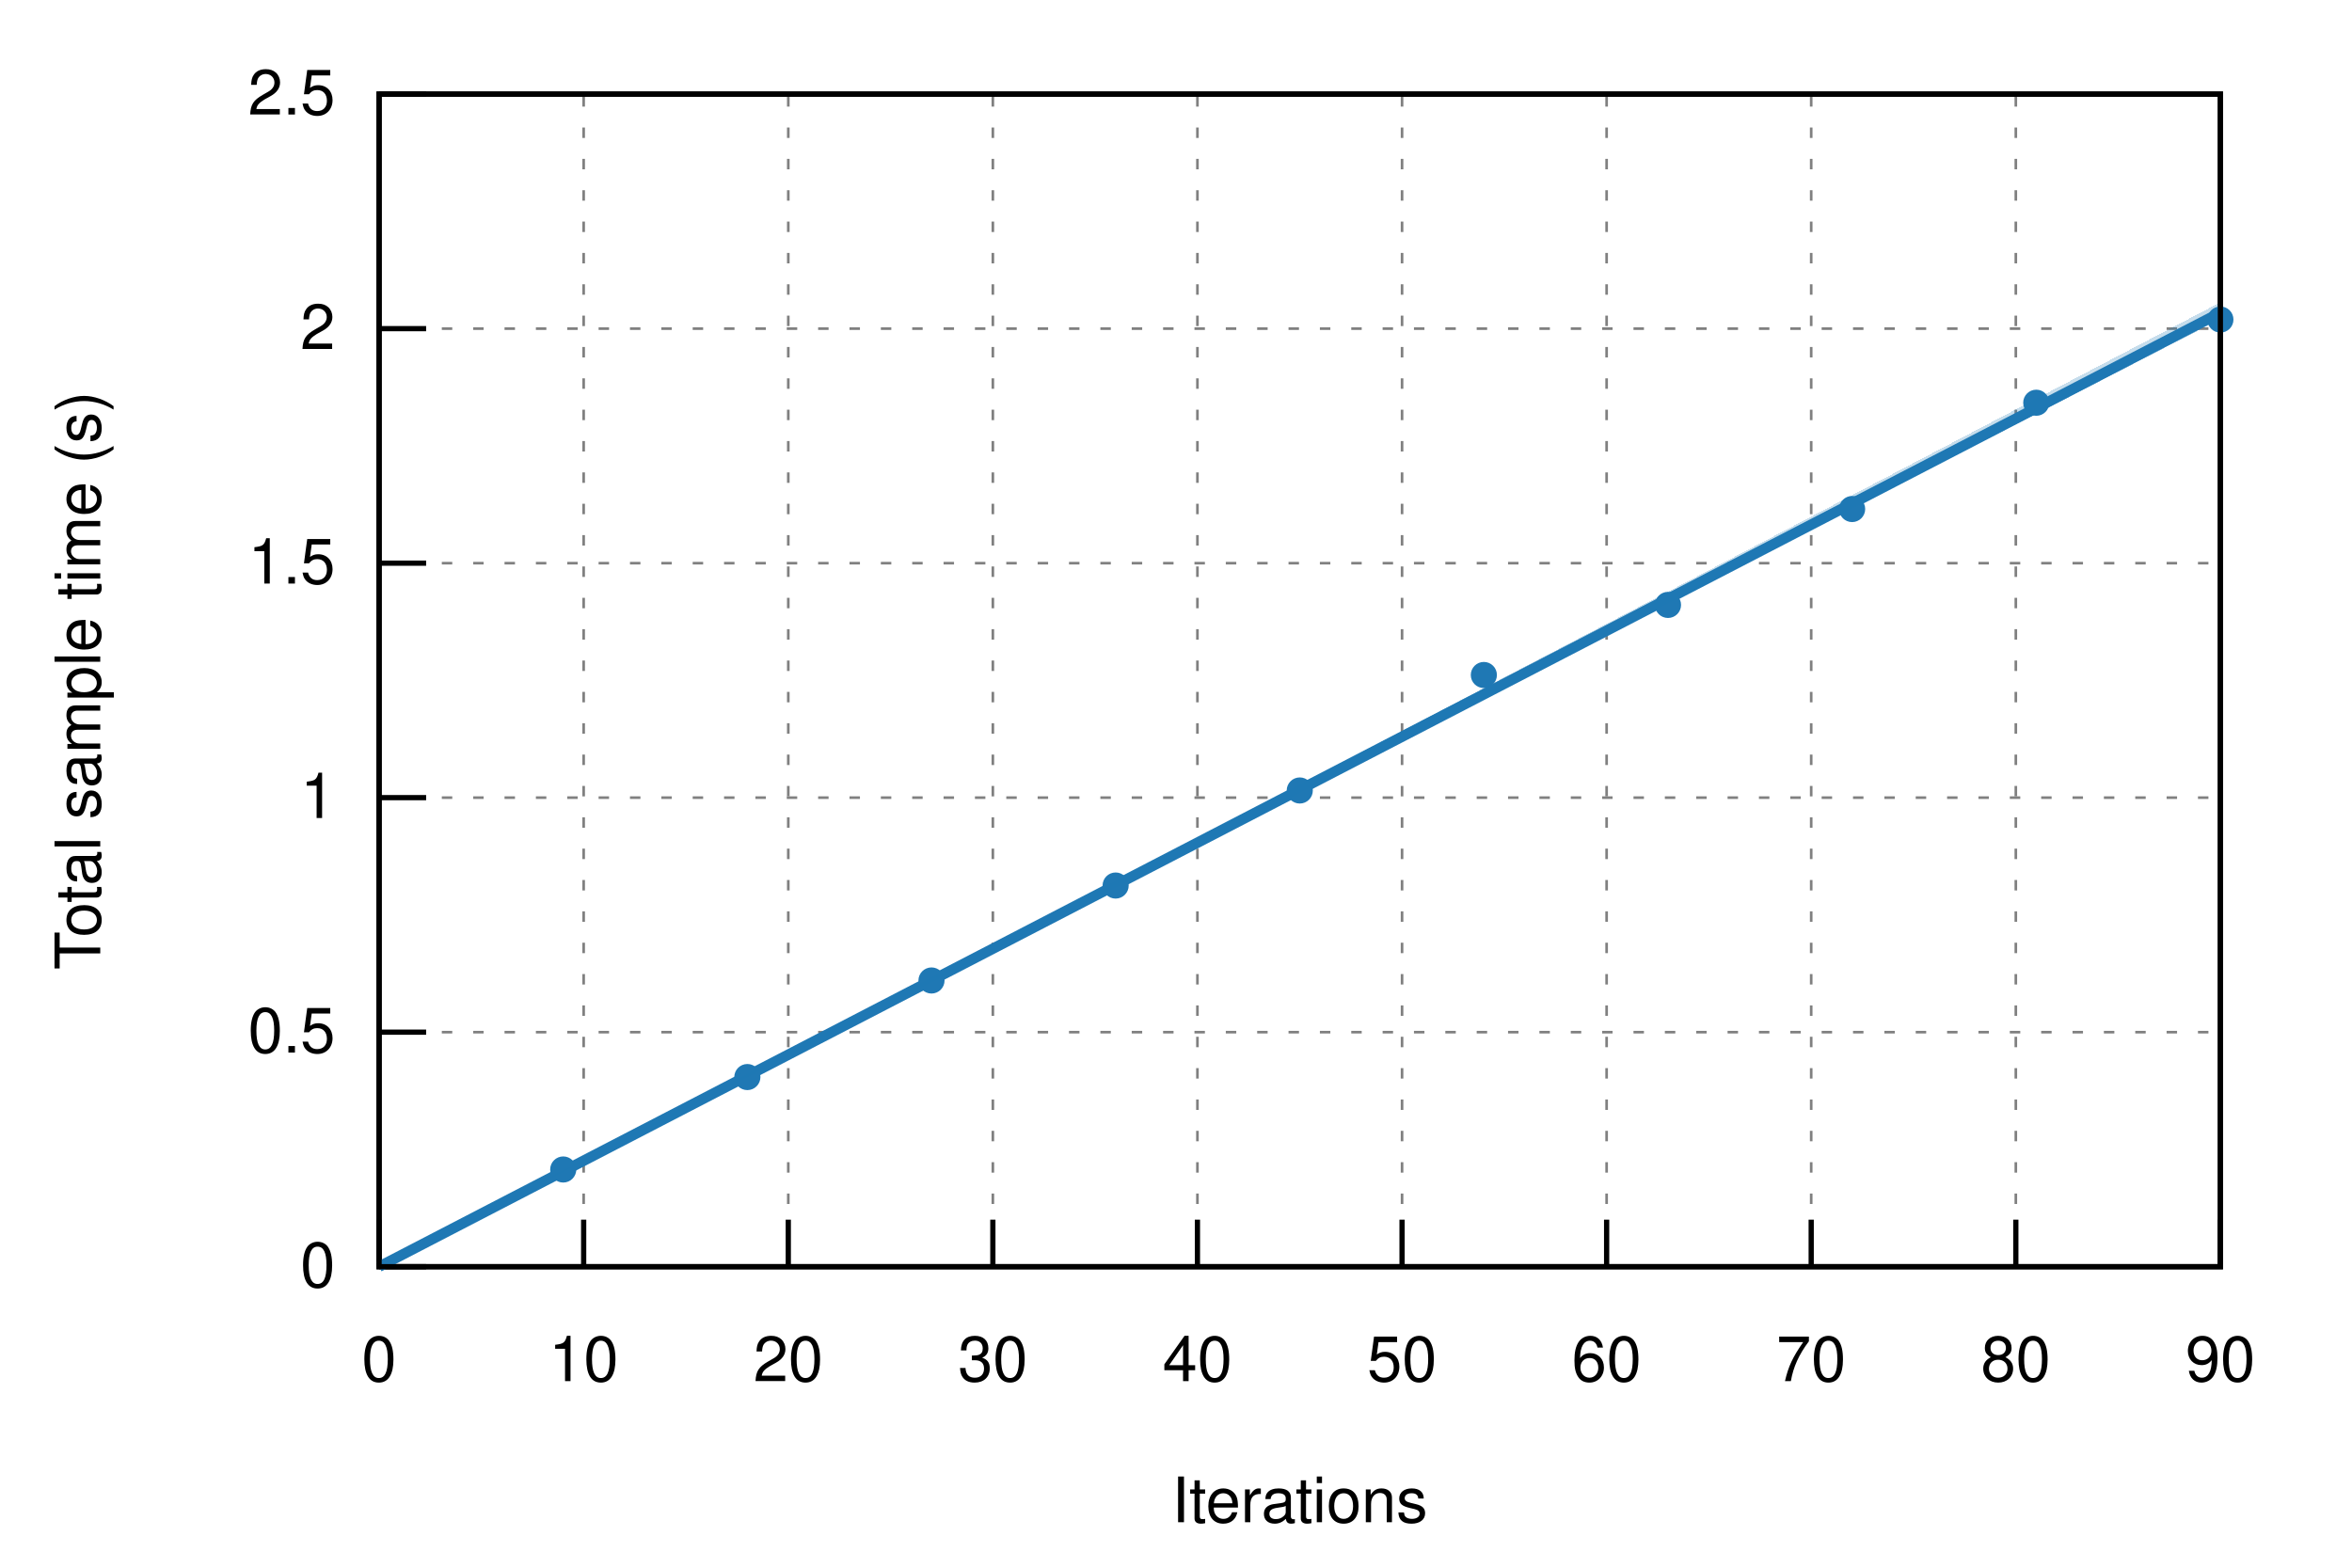
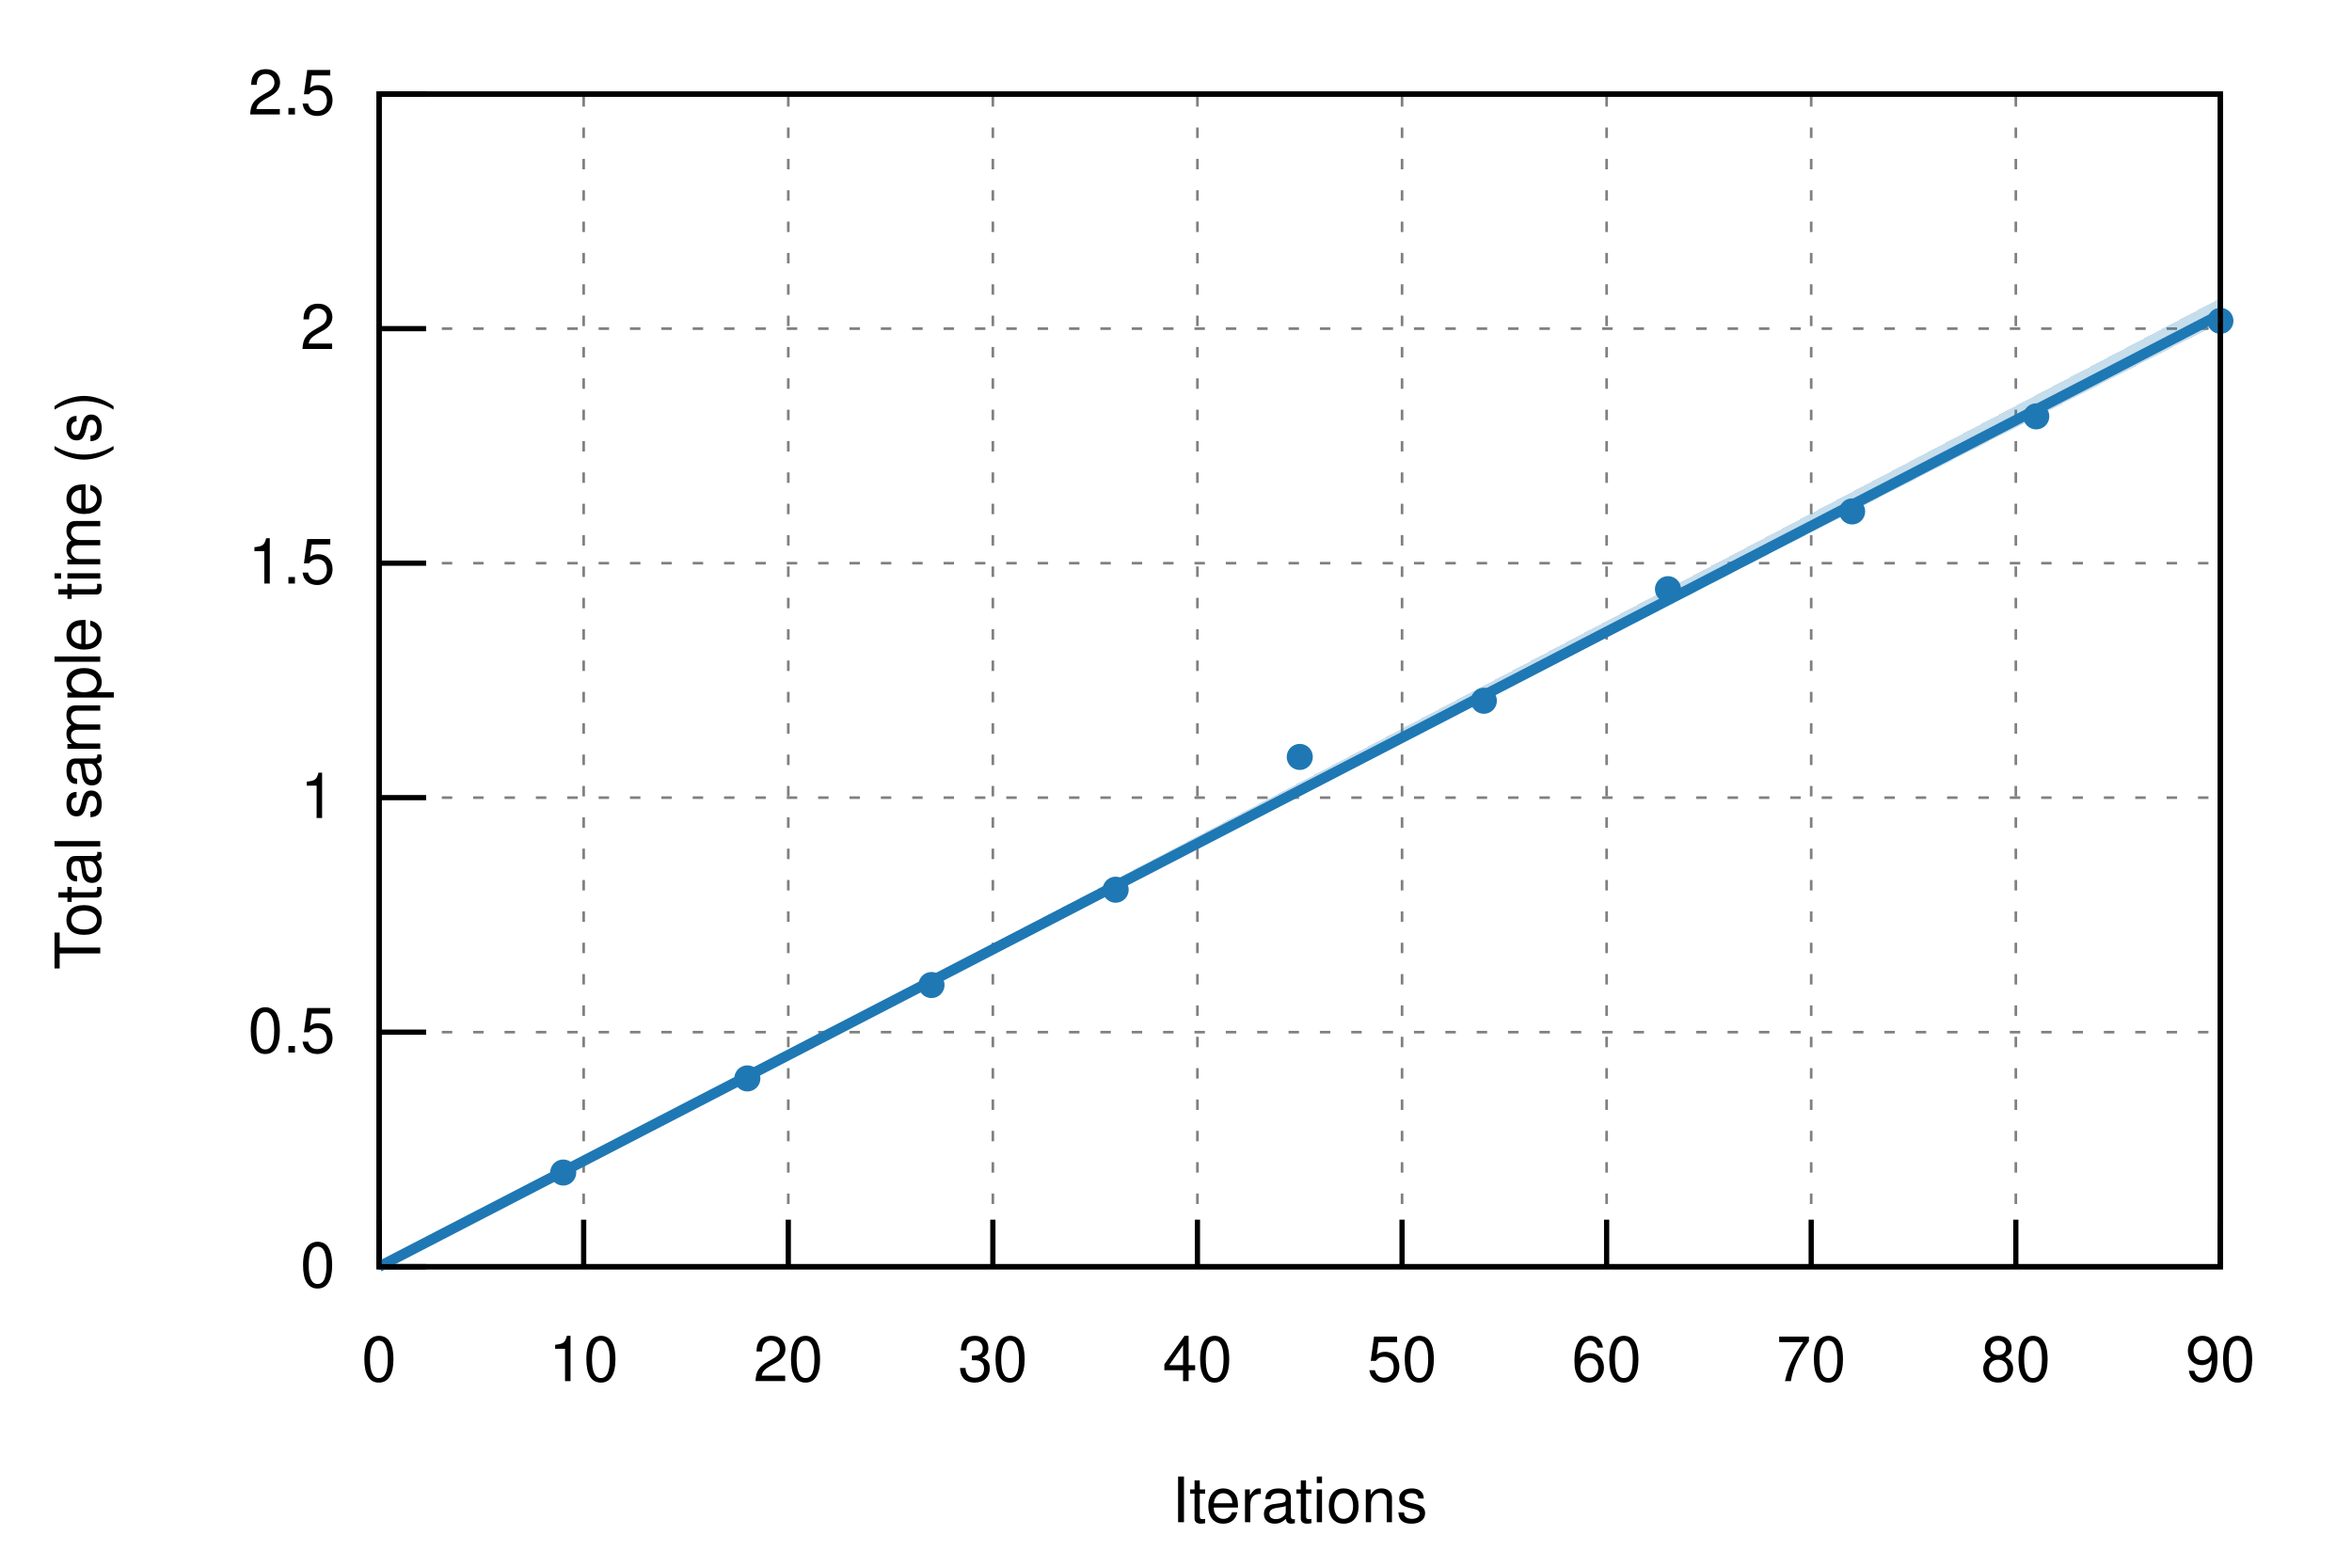
<svg xmlns="http://www.w3.org/2000/svg" xmlns:xlink="http://www.w3.org/1999/xlink" viewBox="0 0 450 300">
  <g id="gnuplot_canvas">
    <rect x="0" y="0" width="450" height="300" fill="none" />
    <defs>
      <circle id="gpDot" r="0.5" stroke-width="0.5" stroke="currentColor" />
      <path id="gpPt0" stroke-width="0.222" stroke="currentColor" d="M-1,0 h2 M0,-1 v2" />
      <path id="gpPt1" stroke-width="0.222" stroke="currentColor" d="M-1,-1 L1,1 M1,-1 L-1,1" />
      <path id="gpPt2" stroke-width="0.222" stroke="currentColor" d="M-1,0 L1,0 M0,-1 L0,1 M-1,-1 L1,1 M-1,1 L1,-1" />
      <rect id="gpPt3" stroke-width="0.222" stroke="currentColor" x="-1" y="-1" width="2" height="2" />
      <rect id="gpPt4" stroke-width="0.222" stroke="currentColor" fill="currentColor" x="-1" y="-1" width="2" height="2" />
      <circle id="gpPt5" stroke-width="0.222" stroke="currentColor" cx="0" cy="0" r="1" />
      <use xlink:href="#gpPt5" id="gpPt6" fill="currentColor" stroke="none" />
      <path id="gpPt7" stroke-width="0.222" stroke="currentColor" d="M0,-1.33 L-1.33,0.67 L1.33,0.67 z" />
      <use xlink:href="#gpPt7" id="gpPt8" fill="currentColor" stroke="none" />
      <use xlink:href="#gpPt7" id="gpPt9" stroke="currentColor" transform="rotate(180)" />
      <use xlink:href="#gpPt9" id="gpPt10" fill="currentColor" stroke="none" />
      <use xlink:href="#gpPt3" id="gpPt11" stroke="currentColor" transform="rotate(45)" />
      <use xlink:href="#gpPt11" id="gpPt12" fill="currentColor" stroke="none" />
      <path id="gpPt13" stroke-width="0.222" stroke="currentColor" d="M0,1.330 L1.265,0.411 L0.782,-1.067 L-0.782,-1.076 L-1.265,0.411 z" />
      <use xlink:href="#gpPt13" id="gpPt14" fill="currentColor" stroke="none" />
      <filter id="textbox" filterUnits="objectBoundingBox" x="0" y="0" height="1" width="1">
        <feFlood flood-color="white" flood-opacity="1" result="bgnd" />
        <feComposite in="SourceGraphic" in2="bgnd" operator="atop" />
      </filter>
      <filter id="greybox" filterUnits="objectBoundingBox" x="0" y="0" height="1" width="1">
        <feFlood flood-color="lightgrey" flood-opacity="1" result="grey" />
        <feComposite in="SourceGraphic" in2="grey" operator="atop" />
      </filter>
    </defs>
    <g fill="none" color="white" stroke="currentColor" stroke-width="1.00" stroke-linecap="butt" stroke-linejoin="miter">
</g>
    <g fill="none" color="black" stroke="currentColor" stroke-width="1.00" stroke-linecap="butt" stroke-linejoin="miter">
</g>
    <g fill="none" color="black" stroke="black" stroke-width="0.50" stroke-linecap="butt" stroke-linejoin="miter">
</g>
    <g fill="none" color="gray" stroke="currentColor" stroke-width="0.50" stroke-linecap="butt" stroke-linejoin="miter">
      <path stroke="gray" stroke-dasharray="2,4" class="gridline" d="M72.53,242.40 L424.82,242.40  " />
    </g>
    <g fill="none" color="gray" stroke="gray" stroke-width="1.00" stroke-linecap="butt" stroke-linejoin="miter">
</g>
    <g fill="none" color="black" stroke="currentColor" stroke-width="1.00" stroke-linecap="butt" stroke-linejoin="miter">
      <path stroke="black" d="M72.53,242.40 L81.53,242.40  " />
      <g transform="translate(64.14,246.30)" stroke="none" fill="black" font-family="Helvetica" font-size="12.00" text-anchor="end">
        <text>
          <tspan font-family="Helvetica"> 0</tspan>
        </text>
      </g>
    </g>
    <g fill="none" color="black" stroke="currentColor" stroke-width="1.00" stroke-linecap="butt" stroke-linejoin="miter">
</g>
    <g fill="none" color="black" stroke="black" stroke-width="0.50" stroke-linecap="butt" stroke-linejoin="miter">
</g>
    <g fill="none" color="gray" stroke="currentColor" stroke-width="0.50" stroke-linecap="butt" stroke-linejoin="miter">
      <path stroke="gray" stroke-dasharray="2,4" class="gridline" d="M72.53,197.52 L424.82,197.52  " />
    </g>
    <g fill="none" color="gray" stroke="gray" stroke-width="1.00" stroke-linecap="butt" stroke-linejoin="miter">
</g>
    <g fill="none" color="black" stroke="currentColor" stroke-width="1.00" stroke-linecap="butt" stroke-linejoin="miter">
      <path stroke="black" d="M72.53,197.52 L81.53,197.52  " />
      <g transform="translate(64.14,201.42)" stroke="none" fill="black" font-family="Helvetica" font-size="12.00" text-anchor="end">
        <text>
          <tspan font-family="Helvetica"> 0.5</tspan>
        </text>
      </g>
    </g>
    <g fill="none" color="black" stroke="currentColor" stroke-width="1.00" stroke-linecap="butt" stroke-linejoin="miter">
</g>
    <g fill="none" color="black" stroke="black" stroke-width="0.50" stroke-linecap="butt" stroke-linejoin="miter">
</g>
    <g fill="none" color="gray" stroke="currentColor" stroke-width="0.50" stroke-linecap="butt" stroke-linejoin="miter">
      <path stroke="gray" stroke-dasharray="2,4" class="gridline" d="M72.53,152.64 L424.82,152.64  " />
    </g>
    <g fill="none" color="gray" stroke="gray" stroke-width="1.00" stroke-linecap="butt" stroke-linejoin="miter">
</g>
    <g fill="none" color="black" stroke="currentColor" stroke-width="1.00" stroke-linecap="butt" stroke-linejoin="miter">
      <path stroke="black" d="M72.53,152.64 L81.53,152.64  " />
      <g transform="translate(64.14,156.54)" stroke="none" fill="black" font-family="Helvetica" font-size="12.00" text-anchor="end">
        <text>
          <tspan font-family="Helvetica"> 1</tspan>
        </text>
      </g>
    </g>
    <g fill="none" color="black" stroke="currentColor" stroke-width="1.00" stroke-linecap="butt" stroke-linejoin="miter">
</g>
    <g fill="none" color="black" stroke="black" stroke-width="0.50" stroke-linecap="butt" stroke-linejoin="miter">
</g>
    <g fill="none" color="gray" stroke="currentColor" stroke-width="0.50" stroke-linecap="butt" stroke-linejoin="miter">
      <path stroke="gray" stroke-dasharray="2,4" class="gridline" d="M72.53,107.77 L424.82,107.77  " />
    </g>
    <g fill="none" color="gray" stroke="gray" stroke-width="1.00" stroke-linecap="butt" stroke-linejoin="miter">
</g>
    <g fill="none" color="black" stroke="currentColor" stroke-width="1.00" stroke-linecap="butt" stroke-linejoin="miter">
      <path stroke="black" d="M72.53,107.77 L81.53,107.77  " />
      <g transform="translate(64.14,111.67)" stroke="none" fill="black" font-family="Helvetica" font-size="12.00" text-anchor="end">
        <text>
          <tspan font-family="Helvetica"> 1.5</tspan>
        </text>
      </g>
    </g>
    <g fill="none" color="black" stroke="currentColor" stroke-width="1.00" stroke-linecap="butt" stroke-linejoin="miter">
</g>
    <g fill="none" color="black" stroke="black" stroke-width="0.50" stroke-linecap="butt" stroke-linejoin="miter">
</g>
    <g fill="none" color="gray" stroke="currentColor" stroke-width="0.50" stroke-linecap="butt" stroke-linejoin="miter">
      <path stroke="gray" stroke-dasharray="2,4" class="gridline" d="M72.53,62.89 L424.82,62.89  " />
    </g>
    <g fill="none" color="gray" stroke="gray" stroke-width="1.00" stroke-linecap="butt" stroke-linejoin="miter">
</g>
    <g fill="none" color="black" stroke="currentColor" stroke-width="1.00" stroke-linecap="butt" stroke-linejoin="miter">
      <path stroke="black" d="M72.53,62.89 L81.53,62.89  " />
      <g transform="translate(64.14,66.79)" stroke="none" fill="black" font-family="Helvetica" font-size="12.00" text-anchor="end">
        <text>
          <tspan font-family="Helvetica"> 2</tspan>
        </text>
      </g>
    </g>
    <g fill="none" color="black" stroke="currentColor" stroke-width="1.00" stroke-linecap="butt" stroke-linejoin="miter">
</g>
    <g fill="none" color="black" stroke="black" stroke-width="0.50" stroke-linecap="butt" stroke-linejoin="miter">
</g>
    <g fill="none" color="gray" stroke="currentColor" stroke-width="0.50" stroke-linecap="butt" stroke-linejoin="miter">
      <path stroke="gray" stroke-dasharray="2,4" class="gridline" d="M72.53,18.01 L424.82,18.01  " />
    </g>
    <g fill="none" color="gray" stroke="gray" stroke-width="1.00" stroke-linecap="butt" stroke-linejoin="miter">
</g>
    <g fill="none" color="black" stroke="currentColor" stroke-width="1.00" stroke-linecap="butt" stroke-linejoin="miter">
      <path stroke="black" d="M72.53,18.01 L81.53,18.01  " />
      <g transform="translate(64.14,21.91)" stroke="none" fill="black" font-family="Helvetica" font-size="12.00" text-anchor="end">
        <text>
          <tspan font-family="Helvetica"> 2.5</tspan>
        </text>
      </g>
    </g>
    <g fill="none" color="black" stroke="currentColor" stroke-width="1.00" stroke-linecap="butt" stroke-linejoin="miter">
</g>
    <g fill="none" color="black" stroke="black" stroke-width="0.50" stroke-linecap="butt" stroke-linejoin="miter">
</g>
    <g fill="none" color="gray" stroke="currentColor" stroke-width="0.50" stroke-linecap="butt" stroke-linejoin="miter">
      <path stroke="gray" stroke-dasharray="2,4" class="gridline" d="M72.53,242.40 L72.53,18.01  " />
    </g>
    <g fill="none" color="gray" stroke="gray" stroke-width="1.00" stroke-linecap="butt" stroke-linejoin="miter">
</g>
    <g fill="none" color="black" stroke="currentColor" stroke-width="1.00" stroke-linecap="butt" stroke-linejoin="miter">
      <path stroke="black" d="M72.53,242.40 L72.53,233.40  " />
      <g transform="translate(72.53,264.30)" stroke="none" fill="black" font-family="Helvetica" font-size="12.00" text-anchor="middle">
        <text>
          <tspan font-family="Helvetica"> 0</tspan>
        </text>
      </g>
    </g>
    <g fill="none" color="black" stroke="currentColor" stroke-width="1.00" stroke-linecap="butt" stroke-linejoin="miter">
</g>
    <g fill="none" color="black" stroke="black" stroke-width="0.50" stroke-linecap="butt" stroke-linejoin="miter">
</g>
    <g fill="none" color="gray" stroke="currentColor" stroke-width="0.50" stroke-linecap="butt" stroke-linejoin="miter">
      <path stroke="gray" stroke-dasharray="2,4" class="gridline" d="M111.67,242.40 L111.67,18.01  " />
    </g>
    <g fill="none" color="gray" stroke="gray" stroke-width="1.00" stroke-linecap="butt" stroke-linejoin="miter">
</g>
    <g fill="none" color="black" stroke="currentColor" stroke-width="1.00" stroke-linecap="butt" stroke-linejoin="miter">
      <path stroke="black" d="M111.67,242.40 L111.67,233.40  " />
      <g transform="translate(111.67,264.30)" stroke="none" fill="black" font-family="Helvetica" font-size="12.00" text-anchor="middle">
        <text>
          <tspan font-family="Helvetica"> 10</tspan>
        </text>
      </g>
    </g>
    <g fill="none" color="black" stroke="currentColor" stroke-width="1.00" stroke-linecap="butt" stroke-linejoin="miter">
</g>
    <g fill="none" color="black" stroke="black" stroke-width="0.50" stroke-linecap="butt" stroke-linejoin="miter">
</g>
    <g fill="none" color="gray" stroke="currentColor" stroke-width="0.50" stroke-linecap="butt" stroke-linejoin="miter">
      <path stroke="gray" stroke-dasharray="2,4" class="gridline" d="M150.82,242.40 L150.82,18.01  " />
    </g>
    <g fill="none" color="gray" stroke="gray" stroke-width="1.00" stroke-linecap="butt" stroke-linejoin="miter">
</g>
    <g fill="none" color="black" stroke="currentColor" stroke-width="1.00" stroke-linecap="butt" stroke-linejoin="miter">
      <path stroke="black" d="M150.82,242.40 L150.82,233.40  " />
      <g transform="translate(150.82,264.30)" stroke="none" fill="black" font-family="Helvetica" font-size="12.00" text-anchor="middle">
        <text>
          <tspan font-family="Helvetica"> 20</tspan>
        </text>
      </g>
    </g>
    <g fill="none" color="black" stroke="currentColor" stroke-width="1.00" stroke-linecap="butt" stroke-linejoin="miter">
</g>
    <g fill="none" color="black" stroke="black" stroke-width="0.50" stroke-linecap="butt" stroke-linejoin="miter">
</g>
    <g fill="none" color="gray" stroke="currentColor" stroke-width="0.50" stroke-linecap="butt" stroke-linejoin="miter">
      <path stroke="gray" stroke-dasharray="2,4" class="gridline" d="M189.96,242.40 L189.96,18.01  " />
    </g>
    <g fill="none" color="gray" stroke="gray" stroke-width="1.00" stroke-linecap="butt" stroke-linejoin="miter">
</g>
    <g fill="none" color="black" stroke="currentColor" stroke-width="1.00" stroke-linecap="butt" stroke-linejoin="miter">
      <path stroke="black" d="M189.96,242.40 L189.96,233.40  " />
      <g transform="translate(189.96,264.30)" stroke="none" fill="black" font-family="Helvetica" font-size="12.00" text-anchor="middle">
        <text>
          <tspan font-family="Helvetica"> 30</tspan>
        </text>
      </g>
    </g>
    <g fill="none" color="black" stroke="currentColor" stroke-width="1.00" stroke-linecap="butt" stroke-linejoin="miter">
</g>
    <g fill="none" color="black" stroke="black" stroke-width="0.50" stroke-linecap="butt" stroke-linejoin="miter">
</g>
    <g fill="none" color="gray" stroke="currentColor" stroke-width="0.50" stroke-linecap="butt" stroke-linejoin="miter">
      <path stroke="gray" stroke-dasharray="2,4" class="gridline" d="M229.10,242.40 L229.10,18.01  " />
    </g>
    <g fill="none" color="gray" stroke="gray" stroke-width="1.00" stroke-linecap="butt" stroke-linejoin="miter">
</g>
    <g fill="none" color="black" stroke="currentColor" stroke-width="1.00" stroke-linecap="butt" stroke-linejoin="miter">
      <path stroke="black" d="M229.10,242.40 L229.10,233.40  " />
      <g transform="translate(229.10,264.30)" stroke="none" fill="black" font-family="Helvetica" font-size="12.00" text-anchor="middle">
        <text>
          <tspan font-family="Helvetica"> 40</tspan>
        </text>
      </g>
    </g>
    <g fill="none" color="black" stroke="currentColor" stroke-width="1.00" stroke-linecap="butt" stroke-linejoin="miter">
</g>
    <g fill="none" color="black" stroke="black" stroke-width="0.50" stroke-linecap="butt" stroke-linejoin="miter">
</g>
    <g fill="none" color="gray" stroke="currentColor" stroke-width="0.50" stroke-linecap="butt" stroke-linejoin="miter">
      <path stroke="gray" stroke-dasharray="2,4" class="gridline" d="M268.25,242.40 L268.25,18.01  " />
    </g>
    <g fill="none" color="gray" stroke="gray" stroke-width="1.00" stroke-linecap="butt" stroke-linejoin="miter">
</g>
    <g fill="none" color="black" stroke="currentColor" stroke-width="1.00" stroke-linecap="butt" stroke-linejoin="miter">
      <path stroke="black" d="M268.25,242.40 L268.25,233.40  " />
      <g transform="translate(268.25,264.30)" stroke="none" fill="black" font-family="Helvetica" font-size="12.00" text-anchor="middle">
        <text>
          <tspan font-family="Helvetica"> 50</tspan>
        </text>
      </g>
    </g>
    <g fill="none" color="black" stroke="currentColor" stroke-width="1.00" stroke-linecap="butt" stroke-linejoin="miter">
</g>
    <g fill="none" color="black" stroke="black" stroke-width="0.50" stroke-linecap="butt" stroke-linejoin="miter">
</g>
    <g fill="none" color="gray" stroke="currentColor" stroke-width="0.50" stroke-linecap="butt" stroke-linejoin="miter">
      <path stroke="gray" stroke-dasharray="2,4" class="gridline" d="M307.39,242.40 L307.39,18.01  " />
    </g>
    <g fill="none" color="gray" stroke="gray" stroke-width="1.00" stroke-linecap="butt" stroke-linejoin="miter">
</g>
    <g fill="none" color="black" stroke="currentColor" stroke-width="1.00" stroke-linecap="butt" stroke-linejoin="miter">
      <path stroke="black" d="M307.39,242.40 L307.39,233.40  " />
      <g transform="translate(307.39,264.30)" stroke="none" fill="black" font-family="Helvetica" font-size="12.00" text-anchor="middle">
        <text>
          <tspan font-family="Helvetica"> 60</tspan>
        </text>
      </g>
    </g>
    <g fill="none" color="black" stroke="currentColor" stroke-width="1.00" stroke-linecap="butt" stroke-linejoin="miter">
</g>
    <g fill="none" color="black" stroke="black" stroke-width="0.50" stroke-linecap="butt" stroke-linejoin="miter">
</g>
    <g fill="none" color="gray" stroke="currentColor" stroke-width="0.50" stroke-linecap="butt" stroke-linejoin="miter">
      <path stroke="gray" stroke-dasharray="2,4" class="gridline" d="M346.53,242.40 L346.53,18.01  " />
    </g>
    <g fill="none" color="gray" stroke="gray" stroke-width="1.00" stroke-linecap="butt" stroke-linejoin="miter">
</g>
    <g fill="none" color="black" stroke="currentColor" stroke-width="1.00" stroke-linecap="butt" stroke-linejoin="miter">
      <path stroke="black" d="M346.53,242.40 L346.53,233.40  " />
      <g transform="translate(346.53,264.30)" stroke="none" fill="black" font-family="Helvetica" font-size="12.00" text-anchor="middle">
        <text>
          <tspan font-family="Helvetica"> 70</tspan>
        </text>
      </g>
    </g>
    <g fill="none" color="black" stroke="currentColor" stroke-width="1.00" stroke-linecap="butt" stroke-linejoin="miter">
</g>
    <g fill="none" color="black" stroke="black" stroke-width="0.50" stroke-linecap="butt" stroke-linejoin="miter">
</g>
    <g fill="none" color="gray" stroke="currentColor" stroke-width="0.50" stroke-linecap="butt" stroke-linejoin="miter">
      <path stroke="gray" stroke-dasharray="2,4" class="gridline" d="M385.68,242.40 L385.68,18.01  " />
    </g>
    <g fill="none" color="gray" stroke="gray" stroke-width="1.00" stroke-linecap="butt" stroke-linejoin="miter">
</g>
    <g fill="none" color="black" stroke="currentColor" stroke-width="1.00" stroke-linecap="butt" stroke-linejoin="miter">
      <path stroke="black" d="M385.68,242.40 L385.68,233.40  " />
      <g transform="translate(385.68,264.30)" stroke="none" fill="black" font-family="Helvetica" font-size="12.00" text-anchor="middle">
        <text>
          <tspan font-family="Helvetica"> 80</tspan>
        </text>
      </g>
    </g>
    <g fill="none" color="black" stroke="currentColor" stroke-width="1.00" stroke-linecap="butt" stroke-linejoin="miter">
</g>
    <g fill="none" color="black" stroke="black" stroke-width="0.50" stroke-linecap="butt" stroke-linejoin="miter">
</g>
    <g fill="none" color="gray" stroke="currentColor" stroke-width="0.50" stroke-linecap="butt" stroke-linejoin="miter">
      <path stroke="gray" stroke-dasharray="2,4" class="gridline" d="M424.82,242.40 L424.82,18.01  " />
    </g>
    <g fill="none" color="gray" stroke="gray" stroke-width="1.00" stroke-linecap="butt" stroke-linejoin="miter">
</g>
    <g fill="none" color="black" stroke="currentColor" stroke-width="1.00" stroke-linecap="butt" stroke-linejoin="miter">
      <path stroke="black" d="M424.82,242.40 L424.82,233.40  " />
      <g transform="translate(424.82,264.30)" stroke="none" fill="black" font-family="Helvetica" font-size="12.00" text-anchor="middle">
        <text>
          <tspan font-family="Helvetica"> 90</tspan>
        </text>
      </g>
    </g>
    <g fill="none" color="black" stroke="currentColor" stroke-width="1.00" stroke-linecap="butt" stroke-linejoin="miter">
</g>
    <g fill="none" color="black" stroke="currentColor" stroke-width="1.00" stroke-linecap="butt" stroke-linejoin="miter">
      <path stroke="black" d="M72.53,18.01 L72.53,242.40 L424.82,242.40 L424.82,18.01 L72.53,18.01 Z  " />
    </g>
    <g fill="none" color="black" stroke="currentColor" stroke-width="1.00" stroke-linecap="butt" stroke-linejoin="miter">
      <g transform="translate(19.18,130.21) rotate(270)" stroke="none" fill="black" font-family="Helvetica" font-size="12.00" text-anchor="middle">
        <text>
          <tspan font-family="Helvetica">Total sample time (s)</tspan>
        </text>
      </g>
    </g>
    <g fill="none" color="black" stroke="currentColor" stroke-width="1.00" stroke-linecap="butt" stroke-linejoin="miter">
      <g transform="translate(248.67,291.30)" stroke="none" fill="black" font-family="Helvetica" font-size="12.00" text-anchor="middle">
        <text>
          <tspan font-family="Helvetica">Iterations</tspan>
        </text>
      </g>
    </g>
    <g fill="none" color="black" stroke="currentColor" stroke-width="1.00" stroke-linecap="butt" stroke-linejoin="miter">
</g>
    <g id="gnuplot_plot_1">
      <g fill="none" color="black" stroke="currentColor" stroke-width="1.00" stroke-linecap="butt" stroke-linejoin="miter">
-         <use xlink:href="#gpPt6" transform="translate(107.76,223.80) scale(2.25)" color="rgb( 31, 120, 180)" />
-         <use xlink:href="#gpPt6" transform="translate(142.99,206.11) scale(2.25)" color="rgb( 31, 120, 180)" />
-         <use xlink:href="#gpPt6" transform="translate(178.22,187.63) scale(2.25)" color="rgb( 31, 120, 180)" />
-         <use xlink:href="#gpPt6" transform="translate(213.45,169.46) scale(2.25)" color="rgb( 31, 120, 180)" />
-         <use xlink:href="#gpPt6" transform="translate(248.68,151.27) scale(2.25)" color="rgb( 31, 120, 180)" />
-         <use xlink:href="#gpPt6" transform="translate(283.90,129.17) scale(2.25)" color="rgb( 31, 120, 180)" />
-         <use xlink:href="#gpPt6" transform="translate(319.13,115.76) scale(2.25)" color="rgb( 31, 120, 180)" />
-         <use xlink:href="#gpPt6" transform="translate(354.36,97.41) scale(2.25)" color="rgb( 31, 120, 180)" />
-         <use xlink:href="#gpPt6" transform="translate(389.59,77.07) scale(2.25)" color="rgb( 31, 120, 180)" />
-         <use xlink:href="#gpPt6" transform="translate(424.82,61.15) scale(2.25)" color="rgb( 31, 120, 180)" />
+         <use xlink:href="#gpPt6" transform="translate(107.76,224.38) scale(2.25)" color="rgb( 31, 120, 180)" />
+         <use xlink:href="#gpPt6" transform="translate(142.99,206.37) scale(2.25)" color="rgb( 31, 120, 180)" />
+         <use xlink:href="#gpPt6" transform="translate(178.22,188.50) scale(2.25)" color="rgb( 31, 120, 180)" />
+         <use xlink:href="#gpPt6" transform="translate(213.45,170.26) scale(2.25)" color="rgb( 31, 120, 180)" />
+         <use xlink:href="#gpPt6" transform="translate(248.68,144.85) scale(2.25)" color="rgb( 31, 120, 180)" />
+         <use xlink:href="#gpPt6" transform="translate(283.90,134.10) scale(2.25)" color="rgb( 31, 120, 180)" />
+         <use xlink:href="#gpPt6" transform="translate(319.13,112.75) scale(2.25)" color="rgb( 31, 120, 180)" />
+         <use xlink:href="#gpPt6" transform="translate(354.36,97.87) scale(2.25)" color="rgb( 31, 120, 180)" />
+         <use xlink:href="#gpPt6" transform="translate(389.59,79.68) scale(2.25)" color="rgb( 31, 120, 180)" />
+         <use xlink:href="#gpPt6" transform="translate(424.82,61.40) scale(2.25)" color="rgb( 31, 120, 180)" />
      </g>
    </g>
    <g id="gnuplot_plot_2">
      <g fill="none" color="white" stroke="rgb( 31, 120, 180)" stroke-width="2.00" stroke-linecap="butt" stroke-linejoin="miter">
</g>
      <g fill="none" color="black" stroke="currentColor" stroke-width="2.00" stroke-linecap="butt" stroke-linejoin="miter">
-         <path stroke="rgb( 31, 120, 180)" d="M72.53,242.40 L424.82,59.83  " />
+         <path stroke="rgb( 31, 120, 180)" d="M72.53,242.40 L424.82,60.16  " />
      </g>
    </g>
    <g id="gnuplot_plot_3">
      <g fill="none" color="white" stroke="rgb( 31, 120, 180)" stroke-width="1.00" stroke-linecap="butt" stroke-linejoin="miter">
</g>
      <g fill="none" color="black" stroke="currentColor" stroke-width="1.00" stroke-linecap="butt" stroke-linejoin="miter">
        <g stroke="none" shape-rendering="crispEdges">
          <polygon fill="rgb( 31, 120, 180)" fill-opacity="0.25" points="72.53,242.40 72.53,242.40 72.53,242.40 " />
-           <polygon fill="rgb( 31, 120, 180)" fill-opacity="0.25" points="72.53,242.40 424.82,61.08 424.82,57.85 " />
+           <polygon fill="rgb( 31, 120, 180)" fill-opacity="0.25" points="72.53,242.40 424.82,61.75 424.82,57.07 " />
        </g>
      </g>
    </g>
    <g fill="none" color="white" stroke="rgb( 31, 120, 180)" stroke-width="2.00" stroke-linecap="butt" stroke-linejoin="miter">
</g>
    <g fill="none" color="black" stroke="currentColor" stroke-width="2.00" stroke-linecap="butt" stroke-linejoin="miter">
</g>
    <g fill="none" color="black" stroke="black" stroke-width="1.00" stroke-linecap="butt" stroke-linejoin="miter">
</g>
    <g fill="none" color="black" stroke="currentColor" stroke-width="1.00" stroke-linecap="butt" stroke-linejoin="miter">
      <path stroke="black" d="M72.53,18.01 L72.53,242.40 L424.82,242.40 L424.82,18.01 L72.53,18.01 Z  " />
    </g>
    <g fill="none" color="black" stroke="currentColor" stroke-width="1.00" stroke-linecap="butt" stroke-linejoin="miter">
</g>
  </g>
</svg>
